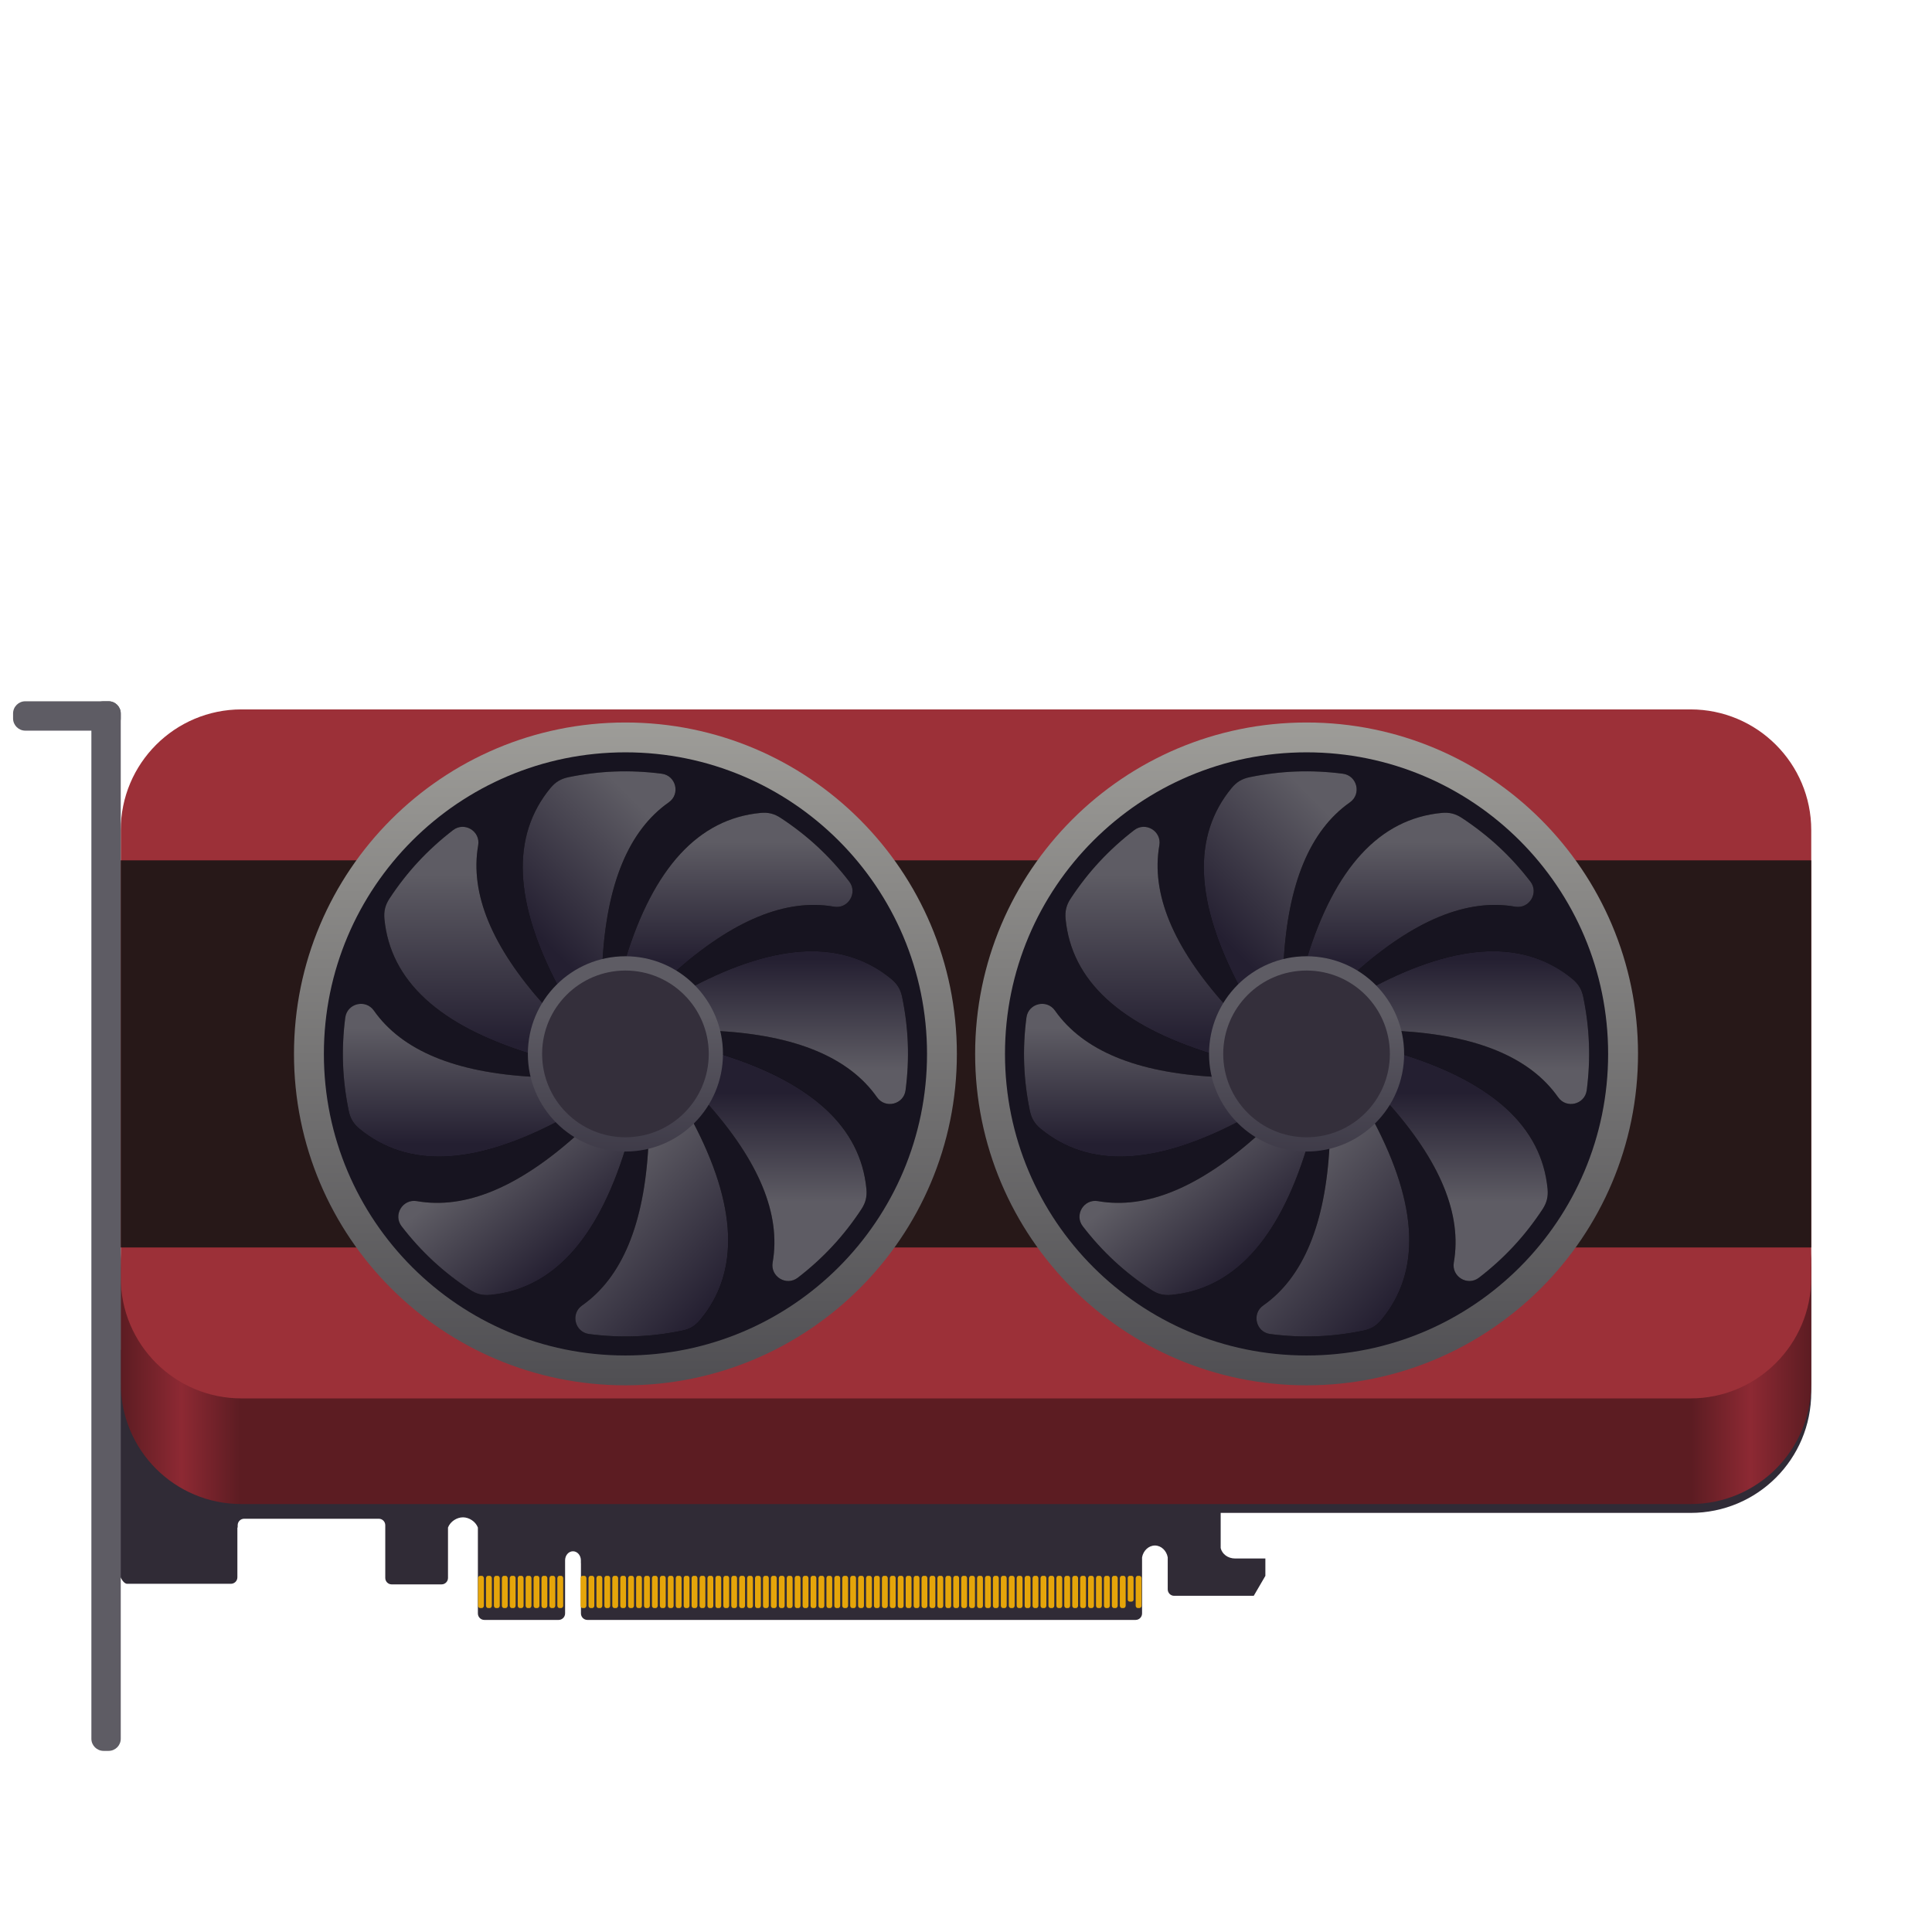
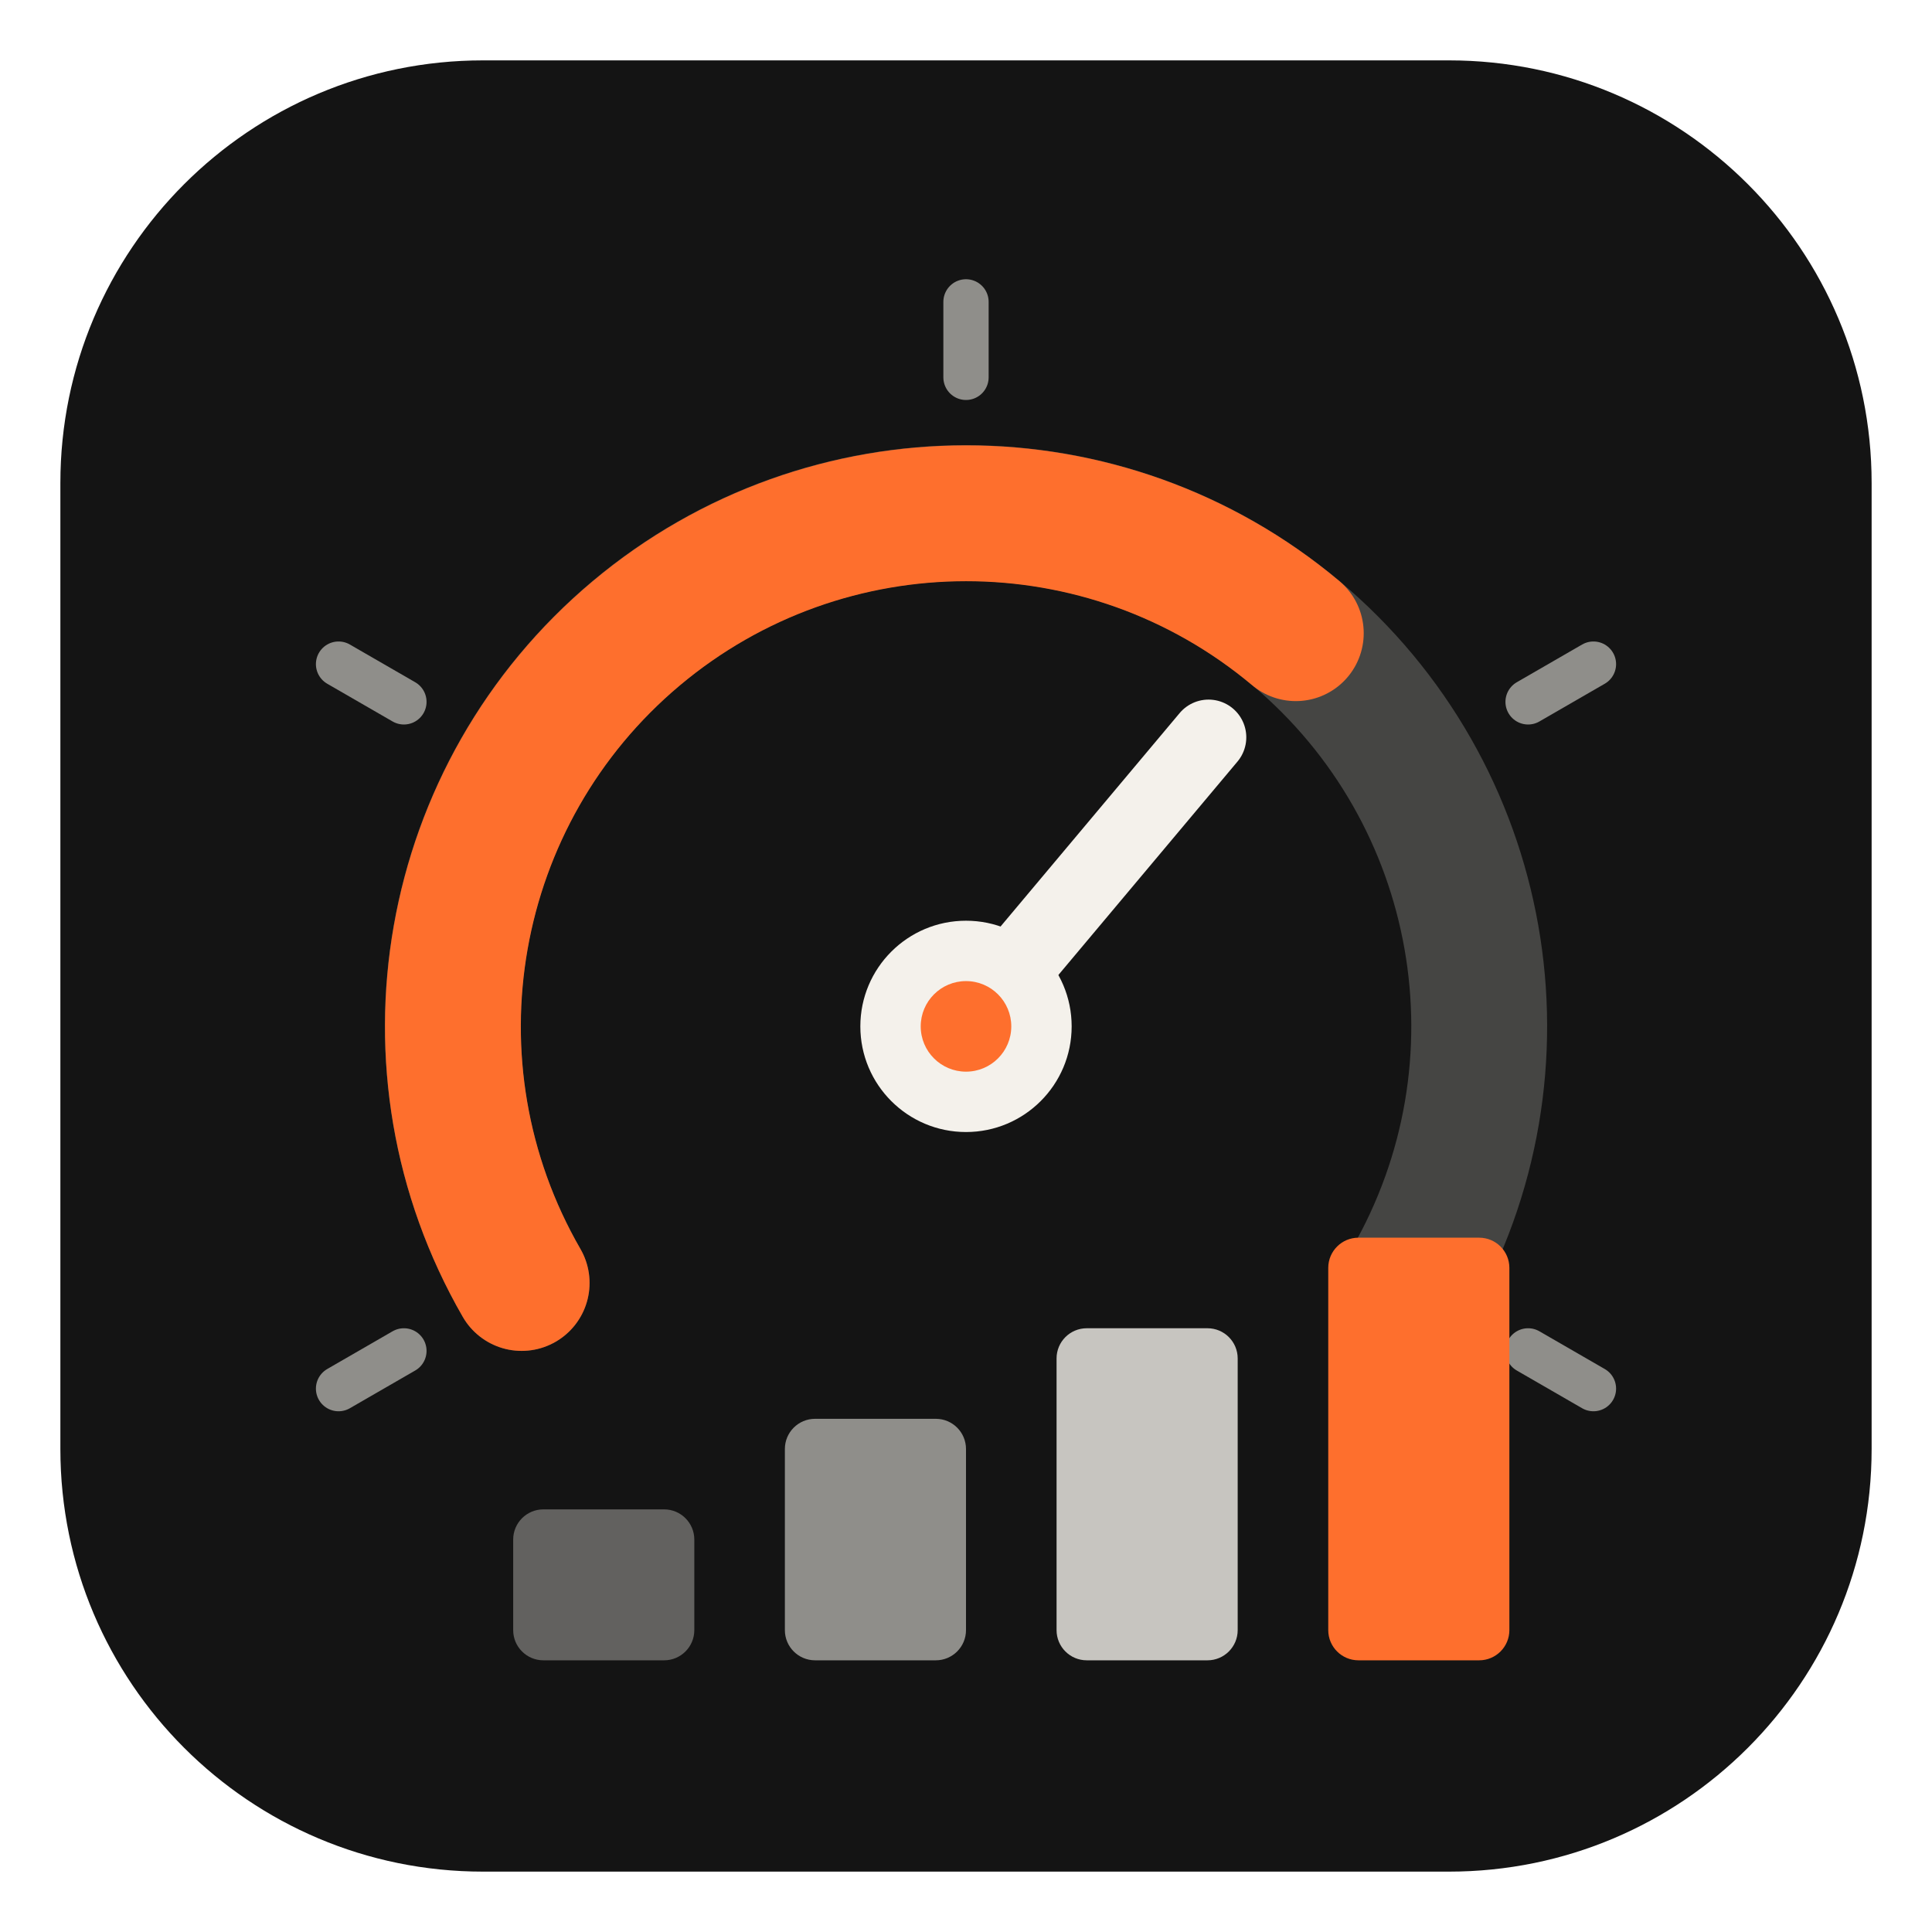
- <svg xmlns="http://www.w3.org/2000/svg" xmlns:xlink="http://www.w3.org/1999/xlink" height="128px" viewBox="0 0 128 128" width="128px">
-   <linearGradient id="a" gradientUnits="userSpaceOnUse" x1="8" x2="120" y1="87.648" y2="87.648">
-     <stop offset="0" stop-color="#5c1c22" />
-     <stop offset="0.036" stop-color="#8d2933" />
-     <stop offset="0.071" stop-color="#5c1c22" />
-     <stop offset="0.929" stop-color="#5c1c22" />
-     <stop offset="0.964" stop-color="#8d2933" />
-     <stop offset="1" stop-color="#5c1c22" />
-   </linearGradient>
-   <linearGradient id="b" gradientUnits="userSpaceOnUse">
-     <stop offset="0" stop-color="#9d9c98" />
-     <stop offset="1" stop-color="#504f53" />
-   </linearGradient>
-   <linearGradient id="c" x1="42.358" x2="42.358" xlink:href="#b" y1="47.979" y2="91.581" />
-   <linearGradient id="d" x1="87.485" x2="87.485" xlink:href="#b" y1="47.979" y2="91.581" />
-   <linearGradient id="e" gradientUnits="userSpaceOnUse">
-     <stop offset="0" stop-color="#5e5c64" />
-     <stop offset="1" stop-color="#241f31" />
-   </linearGradient>
-   <linearGradient id="f" x1="43.447" x2="35.776" xlink:href="#e" y1="54.457" y2="62.118" />
-   <linearGradient id="g" x1="49.211" x2="49.211" xlink:href="#e" y1="55.777" y2="63.747" />
-   <linearGradient id="h" x1="54.077" x2="54.077" xlink:href="#e" y1="70.916" y2="63.522" />
-   <linearGradient id="i" x1="52.607" x2="52.607" xlink:href="#e" y1="79.606" y2="72.377" />
-   <linearGradient id="j" x1="38.94" x2="46.926" xlink:href="#e" y1="79.513" y2="86.907" />
-   <linearGradient id="k" x1="30.745" x2="36.127" xlink:href="#e" y1="77.956" y2="84.775" />
-   <linearGradient id="l" x1="28.673" x2="28.673" xlink:href="#e" y1="68.116" y2="75.798" />
-   <linearGradient id="m" x1="29.789" x2="29.789" xlink:href="#e" y1="57.939" y2="69.071" />
-   <linearGradient id="n" x1="41.696" x2="41.696" xlink:href="#e" y1="67.318" y2="83.997" />
-   <linearGradient id="o" x1="88.575" x2="80.903" xlink:href="#e" y1="54.457" y2="62.118" />
-   <linearGradient id="p" x1="94.338" x2="94.338" xlink:href="#e" y1="55.777" y2="63.747" />
-   <linearGradient id="q" x1="99.204" x2="99.204" xlink:href="#e" y1="70.916" y2="63.522" />
-   <linearGradient id="r" x1="97.735" x2="97.735" xlink:href="#e" y1="79.606" y2="72.377" />
-   <linearGradient id="s" x1="84.068" x2="92.053" xlink:href="#e" y1="79.513" y2="86.907" />
-   <linearGradient id="t" x1="75.873" x2="81.255" xlink:href="#e" y1="77.956" y2="84.775" />
-   <linearGradient id="u" x1="73.8" x2="73.8" xlink:href="#e" y1="68.116" y2="75.798" />
-   <linearGradient id="v" x1="74.916" x2="74.916" xlink:href="#e" y1="57.939" y2="69.071" />
-   <linearGradient id="w" x1="86.823" x2="86.823" xlink:href="#e" y1="67.318" y2="83.997" />
-   <path d="m 7.988 89.402 v 15.098 s 0.195 0.43 0.434 0.43 h 6.875 c 0.238 0 0.43 -0.191 0.43 -0.43 v -3.297 h 0.02 v -0.152 c 0 -0.238 0.191 -0.43 0.43 -0.43 h 8.922 c 0.234 0 0.426 0.191 0.426 0.43 v 3.492 c 0 0.234 0.188 0.426 0.422 0.426 h 3.312 c 0.23 0 0.422 -0.191 0.422 -0.426 v -3.34 c 0.152 -0.398 0.582 -0.676 0.992 -0.676 c 0.406 0 0.836 0.277 0.988 0.676 v 5.691 c 0 0.238 0.191 0.43 0.43 0.43 h 4.918 c 0.234 0 0.43 -0.191 0.43 -0.43 v -3.516 c 0 -0.332 0.23 -0.602 0.523 -0.602 c 0.289 0 0.523 0.27 0.523 0.602 v 0.184 h 0.004 v 3.332 c 0 0.238 0.191 0.43 0.43 0.43 h 36.316 c 0.238 0 0.43 -0.191 0.43 -0.43 v -3.715 c 0.078 -0.445 0.438 -0.785 0.852 -0.785 s 0.77 0.34 0.848 0.785 v 2.117 c 0 0.238 0.191 0.43 0.422 0.43 h 5.277 l 0.77 -1.32 v -1.152 h -2.008 c -0.48 0 -0.863 -0.301 -0.953 -0.691 v -2.793 h -65.914 v -3.285 z m 0 0" fill="#302b36" />
-   <g fill="#e5a50a">
-     <path d="m 31.922 104.402 h -0.113 c -0.074 0 -0.137 0.074 -0.137 0.164 v 1.812 c 0 0.086 0.062 0.16 0.137 0.16 h 0.113 c 0.074 0 0.137 -0.074 0.137 -0.16 v -1.812 c 0 -0.09 -0.062 -0.164 -0.137 -0.164 z m 0 0" />
-     <path d="m 32.445 104.402 h -0.109 c -0.074 0 -0.137 0.074 -0.137 0.164 v 1.812 c 0 0.086 0.062 0.16 0.137 0.16 h 0.109 c 0.078 0 0.141 -0.074 0.141 -0.16 v -1.812 c 0 -0.09 -0.062 -0.164 -0.141 -0.164 z m 0 0" />
-     <path d="m 32.973 104.402 h -0.113 c -0.074 0 -0.137 0.074 -0.137 0.164 v 1.812 c 0 0.086 0.062 0.16 0.137 0.16 h 0.113 c 0.074 0 0.137 -0.074 0.137 -0.16 v -1.812 c 0 -0.09 -0.062 -0.164 -0.137 -0.164 z m 0 0" />
-     <path d="m 33.496 104.402 h -0.109 c -0.074 0 -0.137 0.074 -0.137 0.164 v 1.812 c 0 0.086 0.062 0.16 0.137 0.16 h 0.109 c 0.078 0 0.141 -0.074 0.141 -0.16 v -1.812 c 0 -0.09 -0.062 -0.164 -0.141 -0.164 z m 0 0" />
-     <path d="m 34.023 104.402 h -0.113 c -0.074 0 -0.137 0.074 -0.137 0.164 v 1.812 c 0 0.086 0.062 0.16 0.137 0.16 h 0.113 c 0.074 0 0.137 -0.074 0.137 -0.16 v -1.812 c 0 -0.09 -0.062 -0.164 -0.137 -0.164 z m 0 0" />
-     <path d="m 34.547 104.402 h -0.109 c -0.074 0 -0.137 0.074 -0.137 0.164 v 1.812 c 0 0.086 0.062 0.16 0.137 0.16 h 0.109 c 0.078 0 0.141 -0.074 0.141 -0.16 v -1.812 c 0 -0.09 -0.062 -0.164 -0.141 -0.164 z m 0 0" />
-     <path d="m 35.074 104.402 h -0.113 c -0.074 0 -0.137 0.074 -0.137 0.164 v 1.812 c 0 0.086 0.062 0.16 0.137 0.16 h 0.113 c 0.074 0 0.137 -0.074 0.137 -0.16 v -1.812 c 0 -0.09 -0.062 -0.164 -0.137 -0.164 z m 0 0" />
-     <path d="m 35.598 104.402 h -0.109 c -0.074 0 -0.137 0.074 -0.137 0.164 v 1.812 c 0 0.086 0.062 0.16 0.137 0.16 h 0.109 c 0.078 0 0.141 -0.074 0.141 -0.16 v -1.812 c 0 -0.09 -0.062 -0.164 -0.141 -0.164 z m 0 0" />
-     <path d="m 36.125 104.402 h -0.113 c -0.074 0 -0.137 0.074 -0.137 0.164 v 1.812 c 0 0.086 0.062 0.16 0.137 0.16 h 0.113 c 0.074 0 0.137 -0.074 0.137 -0.16 v -1.812 c 0 -0.09 -0.062 -0.164 -0.137 -0.164 z m 0 0" />
-     <path d="m 36.648 104.402 h -0.109 c -0.074 0 -0.137 0.074 -0.137 0.164 v 1.812 c 0 0.086 0.062 0.16 0.137 0.16 h 0.109 c 0.078 0 0.141 -0.074 0.141 -0.16 v -1.812 c 0 -0.09 -0.062 -0.164 -0.141 -0.164 z m 0 0" />
-     <path d="m 37.176 104.402 h -0.113 c -0.074 0 -0.137 0.074 -0.137 0.164 v 1.812 c 0 0.086 0.062 0.16 0.137 0.16 h 0.113 c 0.074 0 0.137 -0.074 0.137 -0.16 v -1.812 c 0 -0.09 -0.062 -0.164 -0.137 -0.164 z m 0 0" />
-     <path d="m 38.715 104.402 h -0.113 c -0.074 0 -0.137 0.074 -0.137 0.164 v 1.812 c 0 0.086 0.062 0.16 0.137 0.16 h 0.113 c 0.074 0 0.137 -0.074 0.137 -0.16 v -1.812 c 0 -0.09 -0.062 -0.164 -0.137 -0.164 z m 0 0" />
-     <path d="m 39.238 104.402 h -0.109 c -0.078 0 -0.137 0.074 -0.137 0.164 v 1.812 c 0 0.086 0.059 0.16 0.137 0.16 h 0.109 c 0.078 0 0.137 -0.074 0.137 -0.16 v -1.812 c 0 -0.09 -0.059 -0.164 -0.137 -0.164 z m 0 0" />
-     <path d="m 39.766 104.402 h -0.113 c -0.074 0 -0.137 0.074 -0.137 0.164 v 1.812 c 0 0.086 0.062 0.16 0.137 0.16 h 0.113 c 0.074 0 0.137 -0.074 0.137 -0.16 v -1.812 c 0 -0.09 -0.062 -0.164 -0.137 -0.164 z m 0 0" />
-     <path d="m 40.289 104.402 h -0.109 c -0.078 0 -0.137 0.074 -0.137 0.164 v 1.812 c 0 0.086 0.059 0.16 0.137 0.16 h 0.109 c 0.078 0 0.137 -0.074 0.137 -0.16 v -1.812 c 0 -0.09 -0.059 -0.164 -0.137 -0.164 z m 0 0" />
-     <path d="m 40.816 104.402 h -0.113 c -0.074 0 -0.137 0.074 -0.137 0.164 v 1.812 c 0 0.086 0.062 0.16 0.137 0.16 h 0.113 c 0.074 0 0.137 -0.074 0.137 -0.16 v -1.812 c 0 -0.09 -0.062 -0.164 -0.137 -0.164 z m 0 0" />
-     <path d="m 41.34 104.402 h -0.109 c -0.078 0 -0.137 0.074 -0.137 0.164 v 1.812 c 0 0.086 0.059 0.16 0.137 0.16 h 0.109 c 0.078 0 0.137 -0.074 0.137 -0.16 v -1.812 c 0 -0.09 -0.059 -0.164 -0.137 -0.164 z m 0 0" />
-     <path d="m 41.867 104.402 h -0.113 c -0.074 0 -0.137 0.074 -0.137 0.164 v 1.812 c 0 0.086 0.062 0.16 0.137 0.16 h 0.113 c 0.074 0 0.137 -0.074 0.137 -0.16 v -1.812 c 0 -0.09 -0.062 -0.164 -0.137 -0.164 z m 0 0" />
-     <path d="m 42.391 104.402 h -0.109 c -0.078 0 -0.137 0.074 -0.137 0.164 v 1.812 c 0 0.086 0.059 0.16 0.137 0.16 h 0.109 c 0.078 0 0.137 -0.074 0.137 -0.16 v -1.812 c 0 -0.09 -0.059 -0.164 -0.137 -0.164 z m 0 0" />
-     <path d="m 42.918 104.402 h -0.113 c -0.074 0 -0.137 0.074 -0.137 0.164 v 1.812 c 0 0.086 0.062 0.16 0.137 0.16 h 0.113 c 0.074 0 0.137 -0.074 0.137 -0.16 v -1.812 c 0 -0.09 -0.062 -0.164 -0.137 -0.164 z m 0 0" />
-     <path d="m 43.441 104.402 h -0.109 c -0.078 0 -0.137 0.074 -0.137 0.164 v 1.812 c 0 0.086 0.059 0.16 0.137 0.16 h 0.109 c 0.078 0 0.137 -0.074 0.137 -0.16 v -1.812 c 0 -0.09 -0.059 -0.164 -0.137 -0.164 z m 0 0" />
-     <path d="m 43.969 104.402 h -0.113 c -0.074 0 -0.137 0.074 -0.137 0.164 v 1.812 c 0 0.086 0.062 0.16 0.137 0.16 h 0.113 c 0.074 0 0.137 -0.074 0.137 -0.16 v -1.812 c 0 -0.09 -0.062 -0.164 -0.137 -0.164 z m 0 0" />
-     <path d="m 44.492 104.402 h -0.109 c -0.078 0 -0.137 0.074 -0.137 0.164 v 1.812 c 0 0.086 0.059 0.16 0.137 0.16 h 0.109 c 0.078 0 0.137 -0.074 0.137 -0.16 v -1.812 c 0 -0.09 -0.059 -0.164 -0.137 -0.164 z m 0 0" />
-     <path d="m 45.02 104.402 h -0.113 c -0.074 0 -0.137 0.074 -0.137 0.164 v 1.812 c 0 0.086 0.062 0.16 0.137 0.16 h 0.113 c 0.074 0 0.137 -0.074 0.137 -0.16 v -1.812 c 0 -0.09 -0.062 -0.164 -0.137 -0.164 z m 0 0" />
-     <path d="m 45.543 104.402 h -0.109 c -0.078 0 -0.137 0.074 -0.137 0.164 v 1.812 c 0 0.086 0.059 0.16 0.137 0.16 h 0.109 c 0.078 0 0.137 -0.074 0.137 -0.16 v -1.812 c 0 -0.09 -0.059 -0.164 -0.137 -0.164 z m 0 0" />
-     <path d="m 46.07 104.402 h -0.113 c -0.074 0 -0.137 0.074 -0.137 0.164 v 1.812 c 0 0.086 0.062 0.16 0.137 0.16 h 0.113 c 0.074 0 0.137 -0.074 0.137 -0.16 v -1.812 c 0 -0.09 -0.062 -0.164 -0.137 -0.164 z m 0 0" />
-     <path d="m 46.594 104.402 h -0.109 c -0.078 0 -0.137 0.074 -0.137 0.164 v 1.812 c 0 0.086 0.059 0.16 0.137 0.16 h 0.109 c 0.078 0 0.137 -0.074 0.137 -0.16 v -1.812 c 0 -0.09 -0.059 -0.164 -0.137 -0.164 z m 0 0" />
-     <path d="m 47.121 104.402 h -0.113 c -0.074 0 -0.137 0.074 -0.137 0.164 v 1.812 c 0 0.086 0.062 0.16 0.137 0.16 h 0.113 c 0.074 0 0.137 -0.074 0.137 -0.16 v -1.812 c 0 -0.09 -0.062 -0.164 -0.137 -0.164 z m 0 0" />
-     <path d="m 47.645 104.402 h -0.109 c -0.078 0 -0.137 0.074 -0.137 0.164 v 1.812 c 0 0.086 0.059 0.16 0.137 0.16 h 0.109 c 0.078 0 0.137 -0.074 0.137 -0.16 v -1.812 c 0 -0.09 -0.059 -0.164 -0.137 -0.164 z m 0 0" />
-     <path d="m 48.172 104.402 h -0.113 c -0.074 0 -0.137 0.074 -0.137 0.164 v 1.812 c 0 0.086 0.062 0.16 0.137 0.16 h 0.113 c 0.074 0 0.137 -0.074 0.137 -0.16 v -1.812 c 0 -0.09 -0.062 -0.164 -0.137 -0.164 z m 0 0" />
-     <path d="m 48.695 104.402 h -0.109 c -0.078 0 -0.137 0.074 -0.137 0.164 v 1.812 c 0 0.086 0.059 0.16 0.137 0.16 h 0.109 c 0.078 0 0.137 -0.074 0.137 -0.16 v -1.812 c 0 -0.09 -0.059 -0.164 -0.137 -0.164 z m 0 0" />
-     <path d="m 49.223 104.402 h -0.113 c -0.074 0 -0.137 0.074 -0.137 0.164 v 1.812 c 0 0.086 0.062 0.16 0.137 0.16 h 0.113 c 0.074 0 0.137 -0.074 0.137 -0.16 v -1.812 c 0 -0.09 -0.062 -0.164 -0.137 -0.164 z m 0 0" />
-     <path d="m 49.746 104.402 h -0.109 c -0.078 0 -0.137 0.074 -0.137 0.164 v 1.812 c 0 0.086 0.059 0.16 0.137 0.16 h 0.109 c 0.078 0 0.137 -0.074 0.137 -0.16 v -1.812 c 0 -0.09 -0.059 -0.164 -0.137 -0.164 z m 0 0" />
-     <path d="m 50.273 104.402 h -0.113 c -0.074 0 -0.137 0.074 -0.137 0.164 v 1.812 c 0 0.086 0.062 0.16 0.137 0.16 h 0.113 c 0.074 0 0.137 -0.074 0.137 -0.16 v -1.812 c 0 -0.09 -0.062 -0.164 -0.137 -0.164 z m 0 0" />
-     <path d="m 50.797 104.402 h -0.109 c -0.078 0 -0.137 0.074 -0.137 0.164 v 1.812 c 0 0.086 0.059 0.16 0.137 0.16 h 0.109 c 0.078 0 0.137 -0.074 0.137 -0.16 v -1.812 c 0 -0.09 -0.059 -0.164 -0.137 -0.164 z m 0 0" />
-     <path d="m 51.324 104.402 h -0.113 c -0.074 0 -0.137 0.074 -0.137 0.164 v 1.812 c 0 0.086 0.062 0.16 0.137 0.16 h 0.113 c 0.074 0 0.137 -0.074 0.137 -0.16 v -1.812 c 0 -0.09 -0.062 -0.164 -0.137 -0.164 z m 0 0" />
-     <path d="m 51.848 104.402 h -0.109 c -0.078 0 -0.137 0.074 -0.137 0.164 v 1.812 c 0 0.086 0.059 0.16 0.137 0.16 h 0.109 c 0.078 0 0.137 -0.074 0.137 -0.16 v -1.812 c 0 -0.09 -0.059 -0.164 -0.137 -0.164 z m 0 0" />
-     <path d="m 52.375 104.402 h -0.113 c -0.074 0 -0.137 0.074 -0.137 0.164 v 1.812 c 0 0.086 0.062 0.16 0.137 0.16 h 0.113 c 0.074 0 0.137 -0.074 0.137 -0.16 v -1.812 c 0 -0.09 -0.062 -0.164 -0.137 -0.164 z m 0 0" />
-     <path d="m 52.898 104.402 h -0.109 c -0.078 0 -0.137 0.074 -0.137 0.164 v 1.812 c 0 0.086 0.059 0.16 0.137 0.16 h 0.109 c 0.078 0 0.137 -0.074 0.137 -0.16 v -1.812 c 0 -0.09 -0.059 -0.164 -0.137 -0.164 z m 0 0" />
-     <path d="m 53.426 104.402 h -0.113 c -0.074 0 -0.137 0.074 -0.137 0.164 v 1.812 c 0 0.086 0.062 0.16 0.137 0.16 h 0.113 c 0.074 0 0.137 -0.074 0.137 -0.16 v -1.812 c 0 -0.09 -0.062 -0.164 -0.137 -0.164 z m 0 0" />
-     <path d="m 53.949 104.402 h -0.109 c -0.078 0 -0.137 0.074 -0.137 0.164 v 1.812 c 0 0.086 0.059 0.16 0.137 0.16 h 0.109 c 0.078 0 0.137 -0.074 0.137 -0.16 v -1.812 c 0 -0.09 -0.059 -0.164 -0.137 -0.164 z m 0 0" />
-     <path d="m 54.477 104.402 h -0.113 c -0.074 0 -0.137 0.074 -0.137 0.164 v 1.812 c 0 0.086 0.062 0.16 0.137 0.16 h 0.113 c 0.074 0 0.137 -0.074 0.137 -0.16 v -1.812 c 0 -0.09 -0.062 -0.164 -0.137 -0.164 z m 0 0" />
-     <path d="m 55 104.402 h -0.109 c -0.078 0 -0.137 0.074 -0.137 0.164 v 1.812 c 0 0.086 0.059 0.16 0.137 0.16 h 0.109 c 0.078 0 0.137 -0.074 0.137 -0.16 v -1.812 c 0 -0.09 -0.059 -0.164 -0.137 -0.164 z m 0 0" />
-     <path d="m 55.527 104.402 h -0.113 c -0.074 0 -0.137 0.074 -0.137 0.164 v 1.812 c 0 0.086 0.062 0.16 0.137 0.16 h 0.113 c 0.074 0 0.137 -0.074 0.137 -0.16 v -1.812 c 0 -0.09 -0.062 -0.164 -0.137 -0.164 z m 0 0" />
-     <path d="m 56.051 104.402 h -0.109 c -0.078 0 -0.141 0.074 -0.141 0.164 v 1.812 c 0 0.086 0.062 0.16 0.141 0.16 h 0.109 c 0.078 0 0.137 -0.074 0.137 -0.16 v -1.812 c 0 -0.09 -0.059 -0.164 -0.137 -0.164 z m 0 0" />
-     <path d="m 56.578 104.402 h -0.113 c -0.074 0 -0.137 0.074 -0.137 0.164 v 1.812 c 0 0.086 0.062 0.16 0.137 0.16 h 0.113 c 0.074 0 0.137 -0.074 0.137 -0.16 v -1.812 c 0 -0.09 -0.062 -0.164 -0.137 -0.164 z m 0 0" />
-     <path d="m 57.102 104.402 h -0.109 c -0.078 0 -0.141 0.074 -0.141 0.164 v 1.812 c 0 0.086 0.062 0.16 0.141 0.16 h 0.109 c 0.078 0 0.137 -0.074 0.137 -0.16 v -1.812 c 0 -0.09 -0.059 -0.164 -0.137 -0.164 z m 0 0" />
-     <path d="m 57.629 104.402 h -0.113 c -0.074 0 -0.137 0.074 -0.137 0.164 v 1.812 c 0 0.086 0.062 0.16 0.137 0.16 h 0.113 c 0.074 0 0.137 -0.074 0.137 -0.16 v -1.812 c 0 -0.09 -0.062 -0.164 -0.137 -0.164 z m 0 0" />
-     <path d="m 58.152 104.402 h -0.109 c -0.078 0 -0.141 0.074 -0.141 0.164 v 1.812 c 0 0.086 0.062 0.16 0.141 0.16 h 0.109 c 0.078 0 0.137 -0.074 0.137 -0.16 v -1.812 c 0 -0.09 -0.059 -0.164 -0.137 -0.164 z m 0 0" />
-     <path d="m 58.68 104.402 h -0.113 c -0.074 0 -0.137 0.074 -0.137 0.164 v 1.812 c 0 0.086 0.062 0.16 0.137 0.16 h 0.113 c 0.074 0 0.137 -0.074 0.137 -0.16 v -1.812 c 0 -0.09 -0.062 -0.164 -0.137 -0.164 z m 0 0" />
-     <path d="m 59.203 104.402 h -0.109 c -0.078 0 -0.141 0.074 -0.141 0.164 v 1.812 c 0 0.086 0.062 0.16 0.141 0.16 h 0.109 c 0.078 0 0.137 -0.074 0.137 -0.16 v -1.812 c 0 -0.09 -0.059 -0.164 -0.137 -0.164 z m 0 0" />
-     <path d="m 59.73 104.402 h -0.113 c -0.074 0 -0.137 0.074 -0.137 0.164 v 1.812 c 0 0.086 0.062 0.16 0.137 0.16 h 0.113 c 0.074 0 0.137 -0.074 0.137 -0.16 v -1.812 c 0 -0.09 -0.062 -0.164 -0.137 -0.164 z m 0 0" />
-     <path d="m 60.254 104.402 h -0.109 c -0.078 0 -0.141 0.074 -0.141 0.164 v 1.812 c 0 0.086 0.062 0.16 0.141 0.16 h 0.109 c 0.078 0 0.137 -0.074 0.137 -0.16 v -1.812 c 0 -0.09 -0.059 -0.164 -0.137 -0.164 z m 0 0" />
-     <path d="m 60.781 104.402 h -0.113 c -0.074 0 -0.137 0.074 -0.137 0.164 v 1.812 c 0 0.086 0.062 0.16 0.137 0.16 h 0.113 c 0.074 0 0.137 -0.074 0.137 -0.16 v -1.812 c 0 -0.09 -0.062 -0.164 -0.137 -0.164 z m 0 0" />
-     <path d="m 61.305 104.402 h -0.109 c -0.078 0 -0.141 0.074 -0.141 0.164 v 1.812 c 0 0.086 0.062 0.16 0.141 0.16 h 0.109 c 0.074 0 0.137 -0.074 0.137 -0.16 v -1.812 c 0 -0.09 -0.062 -0.164 -0.137 -0.164 z m 0 0" />
-     <path d="m 61.832 104.402 h -0.113 c -0.074 0 -0.137 0.074 -0.137 0.164 v 1.812 c 0 0.086 0.062 0.16 0.137 0.16 h 0.113 c 0.074 0 0.137 -0.074 0.137 -0.16 v -1.812 c 0 -0.09 -0.062 -0.164 -0.137 -0.164 z m 0 0" />
-     <path d="m 62.355 104.402 h -0.109 c -0.078 0 -0.141 0.074 -0.141 0.164 v 1.812 c 0 0.086 0.062 0.16 0.141 0.16 h 0.109 c 0.074 0 0.137 -0.074 0.137 -0.16 v -1.812 c 0 -0.09 -0.062 -0.164 -0.137 -0.164 z m 0 0" />
-     <path d="m 62.883 104.402 h -0.113 c -0.074 0 -0.137 0.074 -0.137 0.164 v 1.812 c 0 0.086 0.062 0.16 0.137 0.16 h 0.113 c 0.074 0 0.137 -0.074 0.137 -0.16 v -1.812 c 0 -0.09 -0.062 -0.164 -0.137 -0.164 z m 0 0" />
-     <path d="m 63.406 104.402 h -0.109 c -0.078 0 -0.141 0.074 -0.141 0.164 v 1.812 c 0 0.086 0.062 0.16 0.141 0.16 h 0.109 c 0.074 0 0.137 -0.074 0.137 -0.16 v -1.812 c 0 -0.09 -0.062 -0.164 -0.137 -0.164 z m 0 0" />
-     <path d="m 63.934 104.402 h -0.113 c -0.074 0 -0.137 0.074 -0.137 0.164 v 1.812 c 0 0.086 0.062 0.16 0.137 0.16 h 0.113 c 0.074 0 0.137 -0.074 0.137 -0.16 v -1.812 c 0 -0.09 -0.062 -0.164 -0.137 -0.164 z m 0 0" />
-     <path d="m 64.457 104.402 h -0.109 c -0.078 0 -0.141 0.074 -0.141 0.164 v 1.812 c 0 0.086 0.062 0.16 0.141 0.16 h 0.109 c 0.074 0 0.137 -0.074 0.137 -0.16 v -1.812 c 0 -0.09 -0.062 -0.164 -0.137 -0.164 z m 0 0" />
-     <path d="m 64.984 104.402 h -0.113 c -0.074 0 -0.137 0.074 -0.137 0.164 v 1.812 c 0 0.086 0.062 0.16 0.137 0.16 h 0.113 c 0.074 0 0.137 -0.074 0.137 -0.16 v -1.812 c 0 -0.09 -0.062 -0.164 -0.137 -0.164 z m 0 0" />
-     <path d="m 65.508 104.402 h -0.109 c -0.078 0 -0.141 0.074 -0.141 0.164 v 1.812 c 0 0.086 0.062 0.16 0.141 0.16 h 0.109 c 0.074 0 0.137 -0.074 0.137 -0.16 v -1.812 c 0 -0.09 -0.062 -0.164 -0.137 -0.164 z m 0 0" />
-     <path d="m 66.035 104.402 h -0.113 c -0.074 0 -0.137 0.074 -0.137 0.164 v 1.812 c 0 0.086 0.062 0.16 0.137 0.16 h 0.113 c 0.074 0 0.137 -0.074 0.137 -0.16 v -1.812 c 0 -0.09 -0.062 -0.164 -0.137 -0.164 z m 0 0" />
-     <path d="m 66.559 104.402 h -0.109 c -0.078 0 -0.141 0.074 -0.141 0.164 v 1.812 c 0 0.086 0.062 0.16 0.141 0.16 h 0.109 c 0.074 0 0.137 -0.074 0.137 -0.16 v -1.812 c 0 -0.09 -0.062 -0.164 -0.137 -0.164 z m 0 0" />
-     <path d="m 67.086 104.402 h -0.113 c -0.074 0 -0.137 0.074 -0.137 0.164 v 1.812 c 0 0.086 0.062 0.16 0.137 0.16 h 0.113 c 0.074 0 0.137 -0.074 0.137 -0.16 v -1.812 c 0 -0.09 -0.062 -0.164 -0.137 -0.164 z m 0 0" />
-     <path d="m 67.609 104.402 h -0.109 c -0.078 0 -0.141 0.074 -0.141 0.164 v 1.812 c 0 0.086 0.062 0.16 0.141 0.16 h 0.109 c 0.074 0 0.137 -0.074 0.137 -0.16 v -1.812 c 0 -0.09 -0.062 -0.164 -0.137 -0.164 z m 0 0" />
-     <path d="m 68.137 104.402 h -0.113 c -0.074 0 -0.137 0.074 -0.137 0.164 v 1.812 c 0 0.086 0.062 0.16 0.137 0.16 h 0.113 c 0.074 0 0.137 -0.074 0.137 -0.16 v -1.812 c 0 -0.09 -0.062 -0.164 -0.137 -0.164 z m 0 0" />
-     <path d="m 68.66 104.402 h -0.109 c -0.078 0 -0.141 0.074 -0.141 0.164 v 1.812 c 0 0.086 0.062 0.16 0.141 0.16 h 0.109 c 0.074 0 0.137 -0.074 0.137 -0.16 v -1.812 c 0 -0.09 -0.062 -0.164 -0.137 -0.164 z m 0 0" />
-     <path d="m 69.188 104.402 h -0.113 c -0.074 0 -0.137 0.074 -0.137 0.164 v 1.812 c 0 0.086 0.062 0.16 0.137 0.16 h 0.113 c 0.074 0 0.137 -0.074 0.137 -0.16 v -1.812 c 0 -0.09 -0.062 -0.164 -0.137 -0.164 z m 0 0" />
-     <path d="m 69.711 104.402 h -0.109 c -0.078 0 -0.141 0.074 -0.141 0.164 v 1.812 c 0 0.086 0.062 0.16 0.141 0.16 h 0.109 c 0.074 0 0.137 -0.074 0.137 -0.16 v -1.812 c 0 -0.09 -0.062 -0.164 -0.137 -0.164 z m 0 0" />
-     <path d="m 70.238 104.402 h -0.113 c -0.074 0 -0.137 0.074 -0.137 0.164 v 1.812 c 0 0.086 0.062 0.16 0.137 0.16 h 0.113 c 0.074 0 0.137 -0.074 0.137 -0.16 v -1.812 c 0 -0.09 -0.062 -0.164 -0.137 -0.164 z m 0 0" />
-     <path d="m 70.762 104.402 h -0.109 c -0.078 0 -0.141 0.074 -0.141 0.164 v 1.812 c 0 0.086 0.062 0.16 0.141 0.16 h 0.109 c 0.074 0 0.137 -0.074 0.137 -0.16 v -1.812 c 0 -0.09 -0.062 -0.164 -0.137 -0.164 z m 0 0" />
-     <path d="m 71.289 104.402 h -0.113 c -0.074 0 -0.137 0.074 -0.137 0.164 v 1.812 c 0 0.086 0.062 0.16 0.137 0.16 h 0.113 c 0.074 0 0.137 -0.074 0.137 -0.16 v -1.812 c 0 -0.09 -0.062 -0.164 -0.137 -0.164 z m 0 0" />
-     <path d="m 71.812 104.402 h -0.109 c -0.078 0 -0.141 0.074 -0.141 0.164 v 1.812 c 0 0.086 0.062 0.16 0.141 0.16 h 0.109 c 0.074 0 0.137 -0.074 0.137 -0.16 v -1.812 c 0 -0.09 -0.062 -0.164 -0.137 -0.164 z m 0 0" />
-     <path d="m 72.34 104.402 h -0.113 c -0.074 0 -0.137 0.074 -0.137 0.164 v 1.812 c 0 0.086 0.062 0.16 0.137 0.16 h 0.113 c 0.074 0 0.137 -0.074 0.137 -0.16 v -1.812 c 0 -0.09 -0.062 -0.164 -0.137 -0.164 z m 0 0" />
-     <path d="m 72.863 104.402 h -0.109 c -0.078 0 -0.141 0.074 -0.141 0.164 v 1.812 c 0 0.086 0.062 0.16 0.141 0.16 h 0.109 c 0.074 0 0.137 -0.074 0.137 -0.16 v -1.812 c 0 -0.09 -0.062 -0.164 -0.137 -0.164 z m 0 0" />
-     <path d="m 73.391 104.402 h -0.113 c -0.074 0 -0.137 0.074 -0.137 0.164 v 1.812 c 0 0.086 0.062 0.16 0.137 0.16 h 0.113 c 0.074 0 0.137 -0.074 0.137 -0.16 v -1.812 c 0 -0.09 -0.062 -0.164 -0.137 -0.164 z m 0 0" />
-     <path d="m 73.914 104.402 h -0.109 c -0.078 0 -0.141 0.074 -0.141 0.164 v 1.812 c 0 0.086 0.062 0.16 0.141 0.16 h 0.109 c 0.074 0 0.137 -0.074 0.137 -0.16 v -1.812 c 0 -0.09 -0.062 -0.164 -0.137 -0.164 z m 0 0" />
-     <path d="m 74.438 104.402 h -0.109 c -0.074 0 -0.137 0.074 -0.137 0.164 v 1.812 c 0 0.086 0.062 0.16 0.137 0.16 h 0.109 c 0.078 0 0.141 -0.074 0.141 -0.16 v -1.812 c 0 -0.09 -0.062 -0.164 -0.141 -0.164 z m 0 0" />
-     <path d="m 74.965 104.402 h -0.109 c -0.078 0 -0.141 0.059 -0.141 0.129 v 1.453 c 0 0.07 0.062 0.129 0.141 0.129 h 0.109 c 0.074 0 0.137 -0.059 0.137 -0.129 v -1.453 c 0 -0.07 -0.062 -0.129 -0.137 -0.129 z m 0 0" />
-     <path d="m 75.488 104.402 h -0.109 c -0.074 0 -0.137 0.074 -0.137 0.164 v 1.812 c 0 0.086 0.062 0.16 0.137 0.16 h 0.109 c 0.078 0 0.141 -0.074 0.141 -0.16 v -1.812 c 0 -0.09 -0.062 -0.164 -0.141 -0.164 z m 0 0" />
+ <svg xmlns="http://www.w3.org/2000/svg" width="128" height="128" viewBox="0 0 128 128">
+   <rect x="4" y="4" width="120" height="120" rx="28" fill="#141414" />
+   <g fill="none" stroke-linecap="round">
+     <path d="M34.56 85.00A34 34 0 1 1 93.44 85.00" stroke="#f4f1eb" stroke-opacity="0.22" stroke-width="9" />
+     <path d="M34.56 85.00A34 34 0 0 1 85.85 41.95" stroke="#fe6f2d" stroke-width="9" />
+     <g stroke="#f4f1eb" stroke-opacity="0.55" stroke-width="3">
+       <path d="M26.76 89.50L22.43 92.00" />
+       <path d="M26.76 46.50L22.43 44.00" />
+       <path d="M64.00 25.00L64.00 20.00" />
+       <path d="M101.24 46.50L105.57 44.00" />
+       <path d="M101.24 89.50L105.57 92.00" />
+     </g>
+     <path d="M64 68L80.07 48.85" stroke="#f4f1eb" stroke-width="5" />
  </g>
-   <path d="m 8 83.234 v 9 c 0 4.434 3.566 8 8 8 h 96 c 4.434 0 8 -3.566 8 -8 v -9 c 0 4.434 -3.566 8 -8 8 h -96 c -4.434 0 -8 -3.566 -8 -8 z m 0 0" fill="#302b36" />
-   <path d="m 8 82.648 v 9 c 0 4.434 3.566 8 8 8 h 96 c 4.434 0 8 -3.566 8 -8 v -9 c 0 4.434 -3.566 8 -8 8 h -96 c -4.434 0 -8 -3.566 -8 -8 z m 0 0" fill="url(#a)" />
-   <path d="m 16 47 h 96 c 4.418 0 8 3.582 8 8 v 29.648 c 0 4.418 -3.582 8 -8 8 h -96 c -4.418 0 -8 -3.582 -8 -8 v -29.648 c 0 -4.418 3.582 -8 8 -8 z m 0 0" fill="#9c3038" />
-   <path d="m 6.863 46.461 h 0.328 c 0.449 0 0.809 0.363 0.809 0.809 v 67.926 c 0 0.445 -0.359 0.805 -0.809 0.805 h -0.328 c -0.445 0 -0.809 -0.359 -0.809 -0.805 v -67.926 c 0 -0.445 0.363 -0.809 0.809 -0.809 z m 0 0" fill="#5e5c64" />
-   <path d="m 8 47.27 v 0.328 c 0 0.445 -0.359 0.809 -0.809 0.809 h -5.516 c -0.445 0 -0.809 -0.363 -0.809 -0.809 v -0.328 c 0 -0.445 0.363 -0.809 0.809 -0.809 h 5.516 c 0.449 0 0.809 0.363 0.809 0.809 z m 0 0" fill="#5e5c64" />
-   <path d="m 8 57 v 25.648 h 112 v -25.648 z m 0 0" fill="#271818" />
-   <path d="m 63.395 69.824 c 0 12.129 -9.832 21.957 -21.957 21.957 c -12.129 0 -21.961 -9.828 -21.961 -21.957 c 0 -12.129 9.832 -21.957 21.961 -21.957 c 12.125 0 21.957 9.828 21.957 21.957 z m 0 0" fill="url(#c)" />
-   <path d="m 61.418 69.824 c 0 11.035 -8.945 19.98 -19.98 19.98 s -19.98 -8.945 -19.98 -19.98 c 0 -11.035 8.945 -19.98 19.98 -19.98 s 19.98 8.945 19.98 19.98 z m 0 0" fill="#171420" />
-   <path d="m 108.523 69.824 c 0 12.129 -9.832 21.957 -21.961 21.957 c -12.125 0 -21.957 -9.828 -21.957 -21.957 c 0 -12.129 9.832 -21.957 21.957 -21.957 c 12.129 0 21.961 9.828 21.961 21.957 z m 0 0" fill="url(#d)" />
-   <path d="m 106.543 69.824 c 0 11.035 -8.945 19.98 -19.98 19.98 s -19.98 -8.945 -19.98 -19.98 c 0 -11.035 8.945 -19.98 19.98 -19.98 s 19.98 8.945 19.98 19.98 z m 0 0" fill="#171420" />
-   <g id="left-fan-blades">
-     <path d="m 59.77 66.051 c -0.105 -0.504 -0.32 -0.863 -0.719 -1.191 c -3.168 -2.617 -7.559 -2.441 -13.18 0.527 c -0.367 -0.363 -0.762 -0.676 -1.207 -0.941 c 3.871 -3.473 7.402 -4.934 10.59 -4.375 c 0.938 0.164 1.59 -0.914 1.008 -1.668 c -1.293 -1.68 -2.762 -3.043 -4.531 -4.207 c -0.43 -0.285 -0.836 -0.387 -1.348 -0.336 c -4.09 0.387 -7.074 3.617 -8.945 9.691 c -0.52 0 -1.02 0.062 -1.523 0.188 c 0.281 -5.195 1.746 -8.723 4.395 -10.582 c 0.781 -0.547 0.48 -1.77 -0.465 -1.895 c -2.102 -0.27 -4.105 -0.195 -6.18 0.23 c -0.504 0.105 -0.863 0.32 -1.191 0.715 c -2.617 3.168 -2.441 7.562 0.527 13.18 c -0.367 0.367 -0.676 0.766 -0.941 1.211 c -3.477 -3.875 -4.934 -7.402 -4.379 -10.59 c 0.164 -0.941 -0.91 -1.59 -1.668 -1.008 c -1.676 1.293 -3.043 2.762 -4.207 4.531 c -0.281 0.43 -0.383 0.836 -0.336 1.348 c 0.391 4.09 3.621 7.074 9.695 8.945 c 0 0.52 0.059 1.02 0.188 1.523 c -5.195 -0.285 -8.723 -1.75 -10.582 -4.395 c -0.551 -0.781 -1.77 -0.48 -1.895 0.465 c -0.27 2.102 -0.195 4.105 0.23 6.18 c 0.102 0.504 0.32 0.863 0.715 1.191 c 3.168 2.617 7.562 2.441 13.18 -0.527 c 0.367 0.363 0.766 0.676 1.207 0.941 c -3.871 3.473 -7.402 4.934 -10.586 4.375 c -0.941 -0.164 -1.594 0.914 -1.012 1.668 c 1.293 1.68 2.766 3.043 4.531 4.207 c 0.43 0.285 0.84 0.387 1.352 0.336 c 4.09 -0.387 7.07 -3.617 8.945 -9.691 c 0.516 0 1.016 -0.062 1.52 -0.188 c -0.281 5.195 -1.746 8.723 -4.395 10.582 c -0.777 0.547 -0.477 1.77 0.469 1.891 c 2.098 0.273 4.105 0.199 6.18 -0.227 c 0.504 -0.105 0.863 -0.32 1.188 -0.719 c 2.621 -3.164 2.445 -7.559 -0.527 -13.176 c 0.367 -0.367 0.68 -0.766 0.945 -1.211 c 3.473 3.875 4.934 7.402 4.375 10.59 c -0.164 0.941 0.914 1.59 1.668 1.008 c 1.676 -1.293 3.043 -2.762 4.207 -4.531 c 0.285 -0.43 0.383 -0.836 0.336 -1.348 c -0.391 -4.09 -3.621 -7.074 -9.691 -8.945 c 0 -0.52 -0.062 -1.02 -0.188 -1.523 c 5.195 0.285 8.723 1.746 10.582 4.395 c 0.547 0.781 1.77 0.48 1.891 -0.465 c 0.273 -2.102 0.199 -4.105 -0.227 -6.18 z m -18.332 9 c -2.887 0 -5.23 -2.34 -5.23 -5.227 s 2.344 -5.227 5.23 -5.227 s 5.227 2.34 5.227 5.227 s -2.34 5.227 -5.227 5.227 z m 0 0" />
-     <path d="m 39.914 63.738 c 0.281 -5.195 1.746 -8.723 4.395 -10.582 c 0.781 -0.547 0.48 -1.77 -0.465 -1.895 c -2.102 -0.27 -4.105 -0.195 -6.18 0.23 c -0.504 0.105 -0.863 0.32 -1.191 0.715 c -2.617 3.168 -2.441 7.562 0.527 13.18 z m 0 0" fill="url(#f)" />
-     <path d="m 44.664 64.445 c 3.871 -3.473 7.402 -4.934 10.59 -4.375 c 0.938 0.164 1.59 -0.914 1.008 -1.668 c -1.293 -1.68 -2.762 -3.043 -4.531 -4.207 c -0.43 -0.285 -0.836 -0.387 -1.348 -0.336 c -4.09 0.387 -7.074 3.617 -8.945 9.691 z m 0 0" fill="url(#g)" />
-     <path d="m 47.523 68.301 c 5.195 0.285 8.723 1.75 10.582 4.395 c 0.547 0.781 1.77 0.48 1.891 -0.465 c 0.273 -2.102 0.199 -4.105 -0.227 -6.18 c -0.105 -0.504 -0.32 -0.863 -0.719 -1.191 c -3.168 -2.617 -7.559 -2.441 -13.18 0.527 z m 0 0" fill="url(#h)" />
-     <path d="m 46.816 73.051 c 3.473 3.875 4.934 7.402 4.375 10.59 c -0.164 0.941 0.914 1.59 1.668 1.008 c 1.676 -1.293 3.043 -2.762 4.207 -4.531 c 0.285 -0.43 0.383 -0.836 0.336 -1.348 c -0.391 -4.09 -3.621 -7.074 -9.691 -8.945 z m 0 0" fill="url(#i)" />
-     <path d="m 42.957 75.91 c -0.281 5.195 -1.746 8.723 -4.395 10.582 c -0.777 0.547 -0.477 1.77 0.469 1.891 c 2.098 0.273 4.105 0.199 6.18 -0.227 c 0.504 -0.105 0.863 -0.32 1.188 -0.719 c 2.621 -3.164 2.445 -7.559 -0.527 -13.176 z m 0 0" fill="url(#j)" />
-     <path d="m 38.207 75.203 c -3.871 3.473 -7.402 4.934 -10.586 4.375 c -0.941 -0.164 -1.594 0.914 -1.012 1.668 c 1.293 1.68 2.766 3.043 4.531 4.207 c 0.43 0.285 0.84 0.387 1.352 0.336 c 4.09 -0.387 7.07 -3.617 8.945 -9.691 z m 0 0" fill="url(#k)" />
-     <path d="m 35.352 71.344 c -5.195 -0.281 -8.723 -1.746 -10.582 -4.391 c -0.551 -0.781 -1.77 -0.48 -1.895 0.465 c -0.27 2.102 -0.195 4.105 0.23 6.18 c 0.102 0.504 0.32 0.863 0.715 1.191 c 3.168 2.617 7.562 2.441 13.18 -0.527 z m 0 0" fill="url(#l)" />
-     <path d="m 36.059 66.598 c -3.477 -3.875 -4.934 -7.402 -4.379 -10.59 c 0.164 -0.941 -0.91 -1.59 -1.668 -1.008 c -1.676 1.293 -3.043 2.762 -4.207 4.531 c -0.281 0.43 -0.383 0.836 -0.336 1.348 c 0.391 4.09 3.621 7.074 9.695 8.945 z m 0 0" fill="url(#m)" />
+   <circle cx="64" cy="68" r="7" fill="#f4f1eb" />
+   <circle cx="64" cy="68" r="3" fill="#fe6f2d" />
+   <g fill="#f4f1eb">
+     <rect x="34" y="100" width="12" height="10" rx="2" fill-opacity="0.35" />
+     <rect x="52" y="94" width="12" height="16" rx="2" fill-opacity="0.55" />
+     <rect x="70" y="88" width="12" height="22" rx="2" fill-opacity="0.8" />
+     <rect x="88" y="82" width="12" height="28" rx="2" fill="#fe6f2d" />
  </g>
-   <path d="m 47.898 69.824 c 0 3.574 -2.895 6.469 -6.461 6.469 c -3.57 0 -6.465 -2.895 -6.465 -6.469 s 2.895 -6.469 6.465 -6.469 c 3.566 0 6.461 2.895 6.461 6.469 z m 0 0" fill="url(#n)" />
-   <path d="m 46.957 69.824 c 0 3.051 -2.473 5.523 -5.52 5.523 c -3.051 0 -5.52 -2.473 -5.52 -5.523 s 2.469 -5.523 5.52 -5.523 c 3.047 0 5.52 2.473 5.52 5.523 z m 0 0" fill="#342f3b" />
-   <g id="right-fan-blades">
-     <path d="m 104.895 66.051 c -0.102 -0.504 -0.32 -0.863 -0.715 -1.191 c -3.168 -2.617 -7.562 -2.441 -13.18 0.527 c -0.367 -0.363 -0.766 -0.676 -1.207 -0.941 c 3.871 -3.473 7.402 -4.934 10.586 -4.375 c 0.941 0.164 1.594 -0.914 1.012 -1.668 c -1.293 -1.68 -2.766 -3.043 -4.531 -4.207 c -0.43 -0.285 -0.84 -0.387 -1.352 -0.336 c -4.09 0.387 -7.07 3.617 -8.945 9.691 c -0.516 0 -1.016 0.062 -1.52 0.188 c 0.281 -5.195 1.746 -8.723 4.395 -10.582 c 0.777 -0.547 0.477 -1.77 -0.469 -1.895 c -2.098 -0.27 -4.105 -0.195 -6.18 0.23 c -0.504 0.105 -0.863 0.32 -1.188 0.715 c -2.621 3.168 -2.445 7.562 0.527 13.18 c -0.367 0.367 -0.68 0.766 -0.945 1.211 c -3.473 -3.875 -4.934 -7.402 -4.375 -10.59 c 0.164 -0.941 -0.914 -1.59 -1.668 -1.008 c -1.676 1.293 -3.043 2.762 -4.207 4.531 c -0.285 0.43 -0.383 0.836 -0.336 1.348 c 0.391 4.09 3.621 7.074 9.691 8.945 c 0 0.52 0.062 1.02 0.188 1.523 c -5.195 -0.285 -8.723 -1.75 -10.582 -4.395 c -0.547 -0.781 -1.77 -0.48 -1.891 0.465 c -0.273 2.102 -0.199 4.105 0.227 6.18 c 0.105 0.504 0.32 0.863 0.719 1.191 c 3.168 2.617 7.559 2.441 13.18 -0.527 c 0.367 0.363 0.762 0.676 1.207 0.941 c -3.871 3.473 -7.402 4.934 -10.59 4.375 c -0.938 -0.164 -1.59 0.914 -1.008 1.668 c 1.293 1.68 2.762 3.043 4.531 4.207 c 0.43 0.285 0.836 0.387 1.348 0.336 c 4.09 -0.387 7.074 -3.617 8.945 -9.691 c 0.52 0 1.02 -0.062 1.523 -0.188 c -0.281 5.195 -1.746 8.723 -4.395 10.582 c -0.781 0.547 -0.48 1.77 0.465 1.891 c 2.102 0.273 4.105 0.199 6.18 -0.227 c 0.504 -0.105 0.863 -0.32 1.191 -0.719 c 2.617 -3.164 2.441 -7.559 -0.527 -13.176 c 0.367 -0.367 0.676 -0.766 0.941 -1.211 c 3.477 3.875 4.934 7.402 4.379 10.59 c -0.164 0.941 0.91 1.59 1.668 1.008 c 1.676 -1.293 3.043 -2.762 4.207 -4.531 c 0.281 -0.43 0.383 -0.836 0.336 -1.348 c -0.391 -4.09 -3.621 -7.074 -9.695 -8.945 c 0 -0.52 -0.059 -1.02 -0.188 -1.523 c 5.195 0.285 8.723 1.746 10.582 4.395 c 0.551 0.781 1.77 0.48 1.895 -0.465 c 0.27 -2.102 0.195 -4.105 -0.23 -6.18 z m -18.332 9 c -2.887 0 -5.227 -2.34 -5.227 -5.227 s 2.34 -5.227 5.227 -5.227 s 5.23 2.34 5.23 5.227 s -2.344 5.227 -5.23 5.227 z m 0 0" />
-     <path d="m 85.043 63.738 c 0.281 -5.195 1.746 -8.723 4.395 -10.582 c 0.777 -0.547 0.477 -1.77 -0.469 -1.895 c -2.098 -0.27 -4.105 -0.195 -6.18 0.23 c -0.504 0.105 -0.863 0.32 -1.188 0.715 c -2.621 3.168 -2.445 7.562 0.527 13.18 z m 0 0" fill="url(#o)" />
-     <path d="m 89.793 64.445 c 3.871 -3.473 7.402 -4.934 10.586 -4.375 c 0.941 0.164 1.594 -0.914 1.012 -1.668 c -1.293 -1.68 -2.766 -3.043 -4.531 -4.207 c -0.43 -0.285 -0.84 -0.387 -1.352 -0.336 c -4.09 0.387 -7.07 3.617 -8.945 9.691 z m 0 0" fill="url(#p)" />
-     <path d="m 92.648 68.301 c 5.195 0.285 8.723 1.75 10.582 4.395 c 0.551 0.781 1.77 0.48 1.895 -0.465 c 0.27 -2.102 0.195 -4.105 -0.23 -6.18 c -0.102 -0.504 -0.32 -0.863 -0.715 -1.191 c -3.168 -2.617 -7.562 -2.441 -13.18 0.527 z m 0 0" fill="url(#q)" />
-     <path d="m 91.941 73.051 c 3.477 3.875 4.934 7.402 4.379 10.59 c -0.164 0.941 0.91 1.59 1.668 1.008 c 1.676 -1.293 3.043 -2.762 4.207 -4.531 c 0.281 -0.43 0.383 -0.836 0.336 -1.348 c -0.391 -4.09 -3.621 -7.074 -9.695 -8.945 z m 0 0" fill="url(#r)" />
-     <path d="m 88.086 75.91 c -0.281 5.195 -1.746 8.723 -4.395 10.582 c -0.781 0.547 -0.48 1.77 0.465 1.891 c 2.102 0.273 4.105 0.199 6.18 -0.227 c 0.504 -0.105 0.863 -0.32 1.191 -0.719 c 2.617 -3.164 2.441 -7.559 -0.527 -13.176 z m 0 0" fill="url(#s)" />
-     <path d="m 83.336 75.203 c -3.871 3.473 -7.402 4.934 -10.59 4.375 c -0.938 -0.164 -1.59 0.914 -1.008 1.668 c 1.293 1.68 2.762 3.043 4.531 4.207 c 0.43 0.285 0.836 0.387 1.348 0.336 c 4.09 -0.387 7.074 -3.617 8.945 -9.691 z m 0 0" fill="url(#t)" />
-     <path d="m 80.477 71.344 c -5.195 -0.281 -8.723 -1.746 -10.582 -4.391 c -0.547 -0.781 -1.77 -0.48 -1.891 0.465 c -0.273 2.102 -0.199 4.105 0.227 6.18 c 0.105 0.504 0.32 0.863 0.719 1.191 c 3.168 2.617 7.559 2.441 13.18 -0.527 z m 0 0" fill="url(#u)" />
-     <path d="m 81.184 66.598 c -3.473 -3.875 -4.934 -7.402 -4.375 -10.59 c 0.164 -0.941 -0.914 -1.59 -1.668 -1.008 c -1.676 1.293 -3.043 2.762 -4.207 4.531 c -0.285 0.43 -0.383 0.836 -0.336 1.348 c 0.391 4.09 3.621 7.074 9.691 8.945 z m 0 0" fill="url(#v)" />
-   </g>
-   <path d="m 93.027 69.824 c 0 3.574 -2.895 6.469 -6.465 6.469 c -3.566 0 -6.461 -2.895 -6.461 -6.469 s 2.895 -6.469 6.461 -6.469 c 3.57 0 6.465 2.895 6.465 6.469 z m 0 0" fill="url(#w)" />
-   <path d="m 92.082 69.824 c 0 3.051 -2.469 5.523 -5.52 5.523 c -3.047 0 -5.52 -2.473 -5.52 -5.523 s 2.473 -5.523 5.52 -5.523 c 3.051 0 5.52 2.473 5.52 5.523 z m 0 0" fill="#342f3b" />
</svg>
